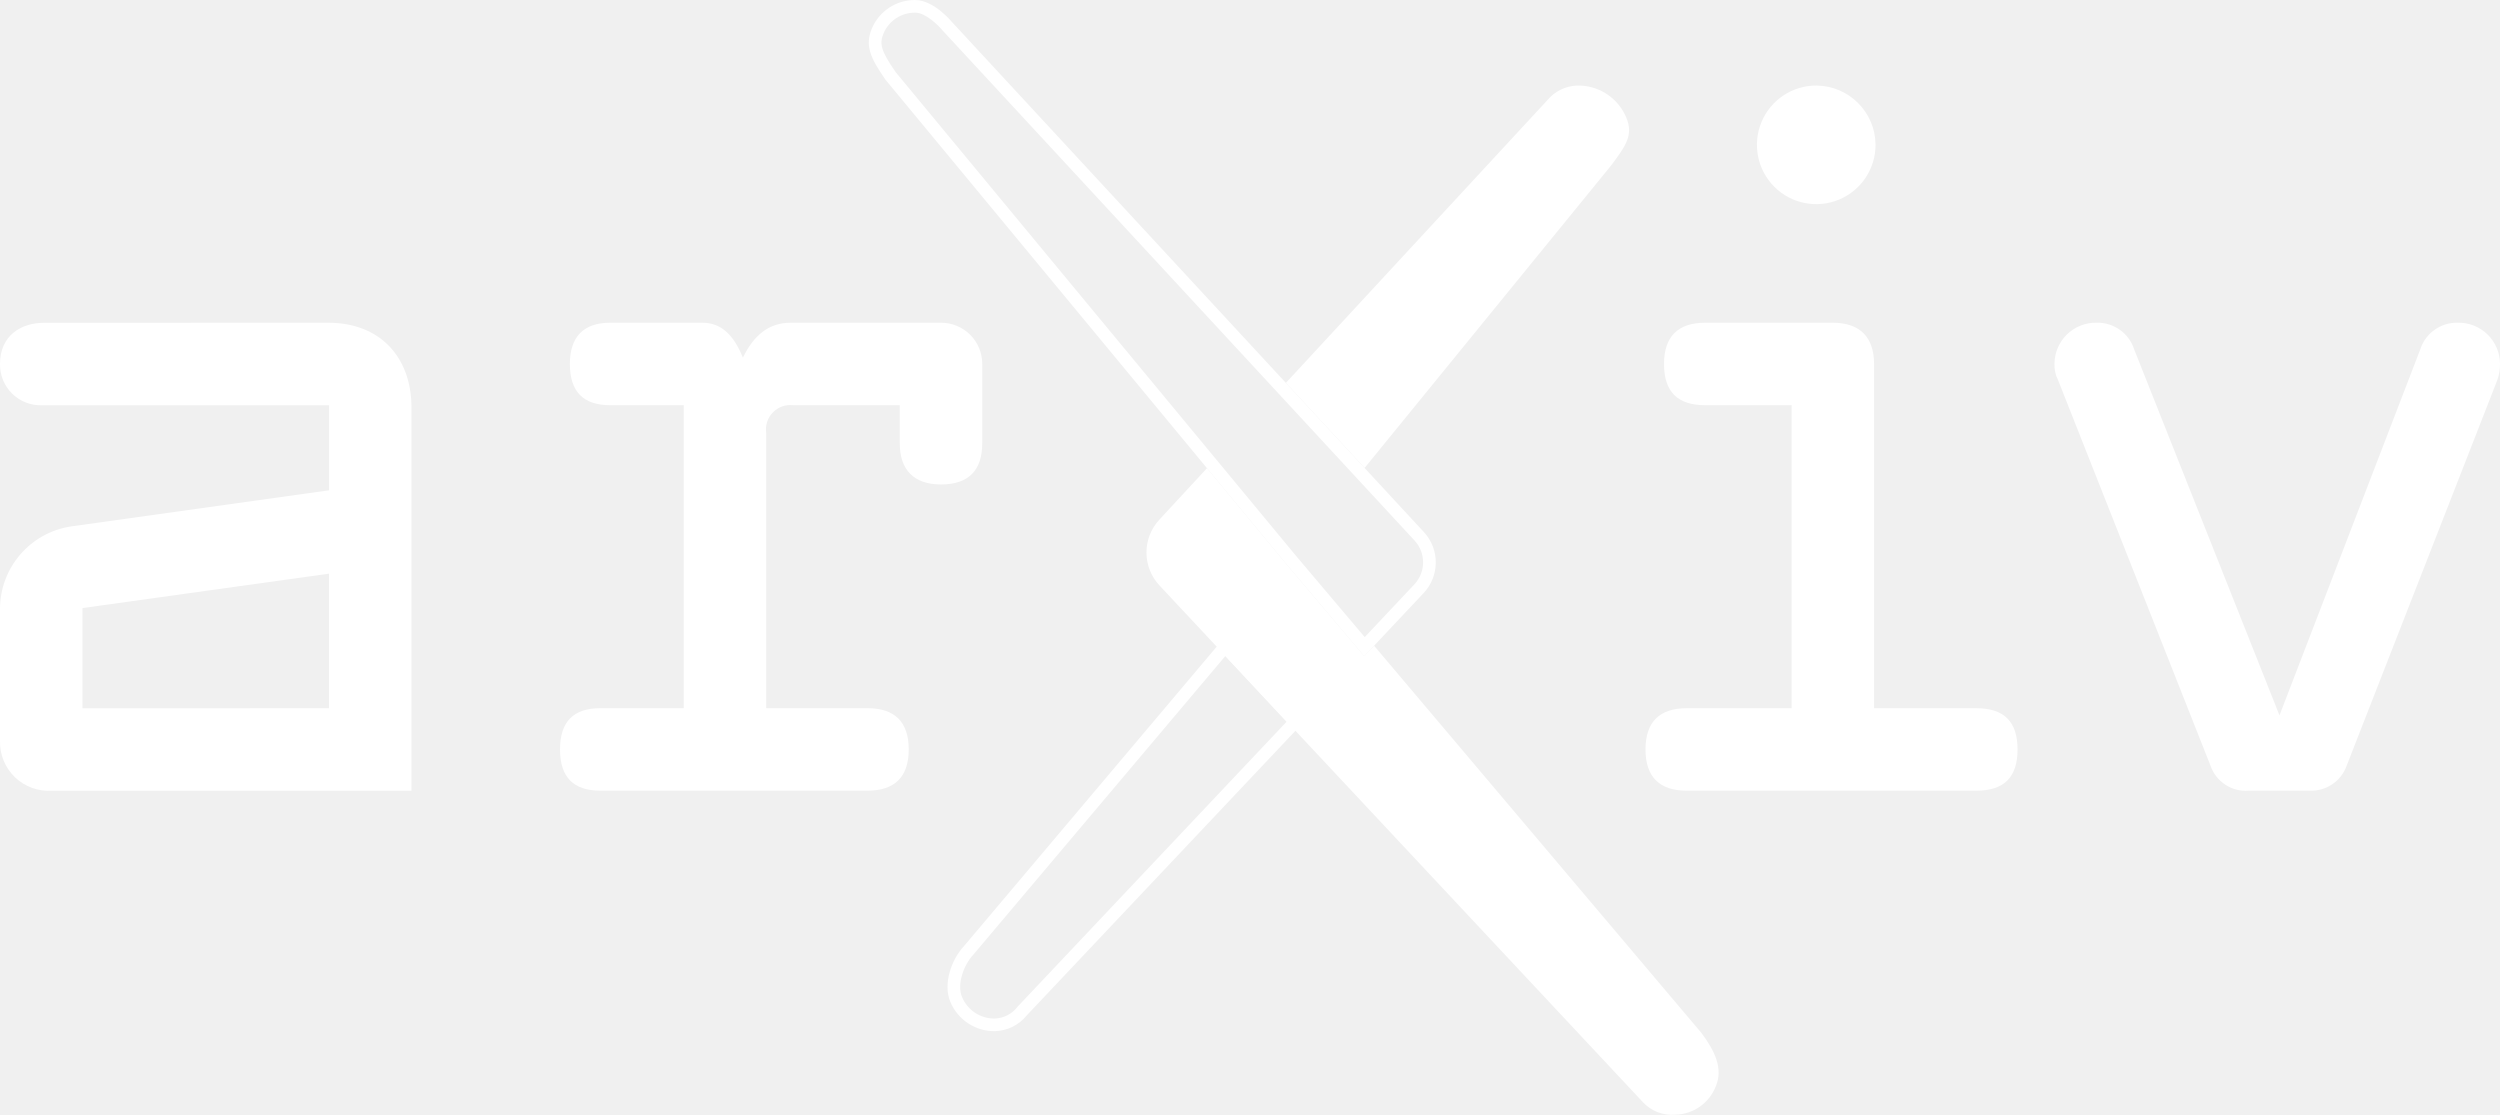
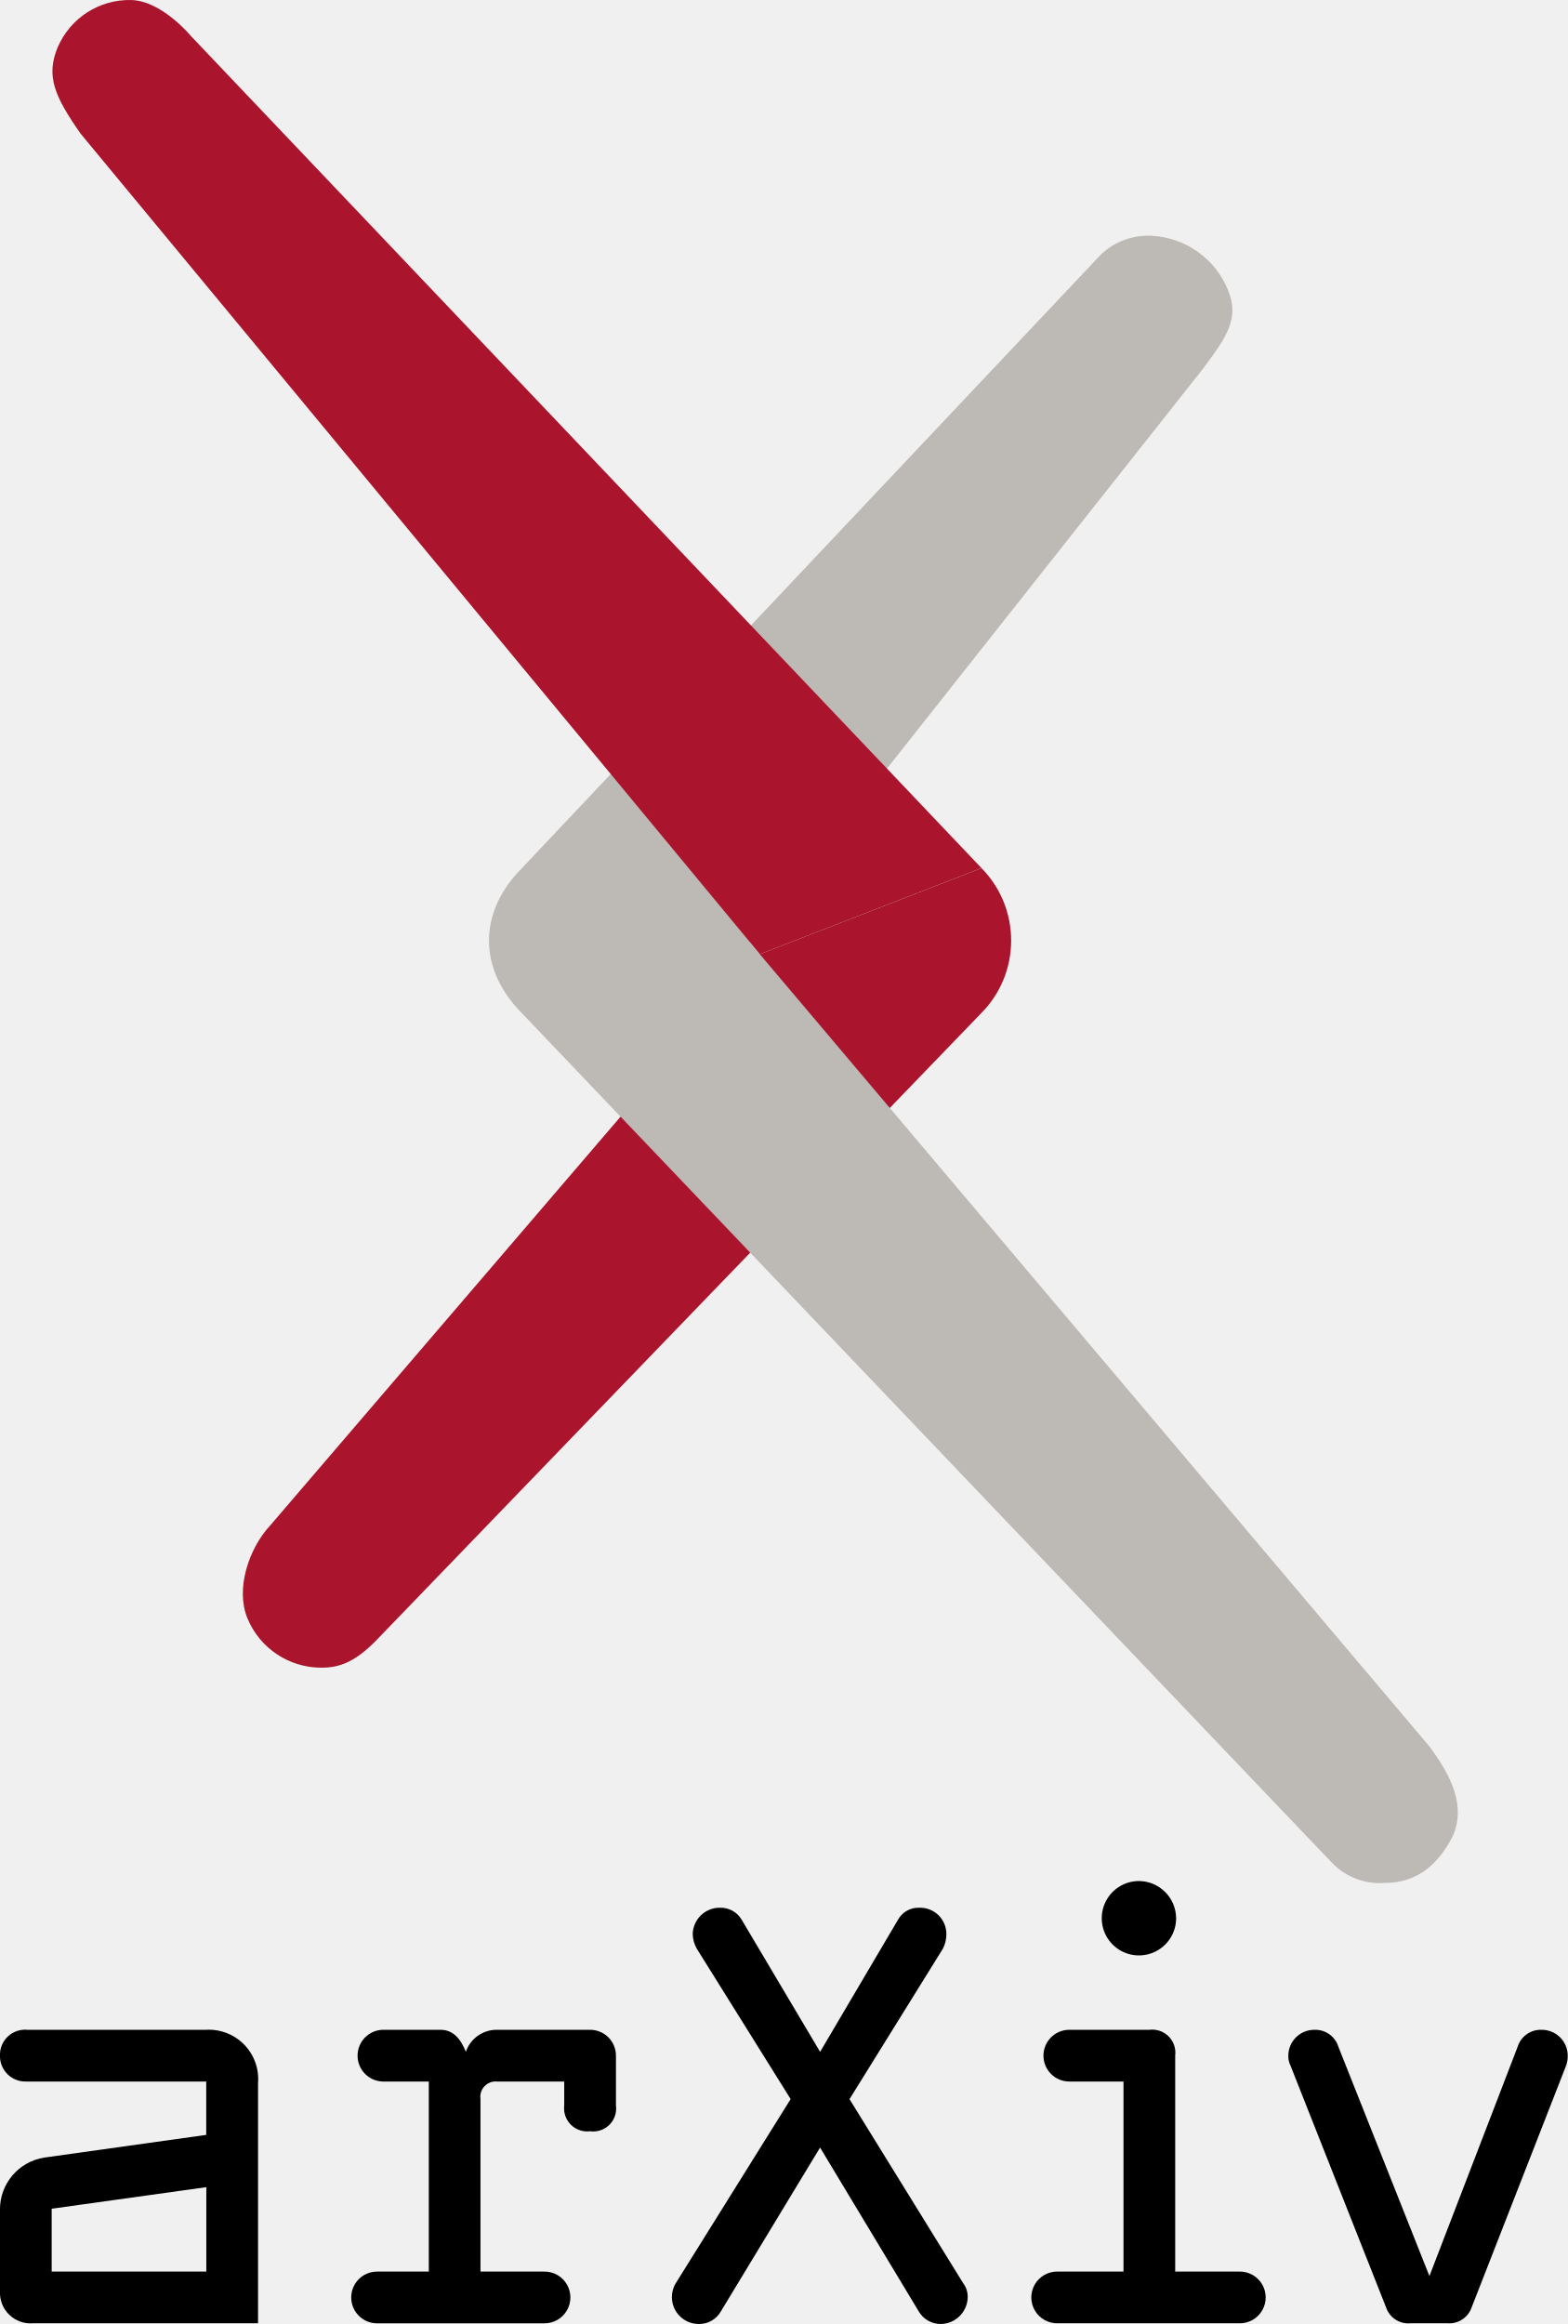
- <svg xmlns="http://www.w3.org/2000/svg" id="primary_logo_-_single_color_-_white" data-name="primary logo - single color - white" viewBox="0 0 246.978 110.119">
-   <path d="M492.976,269.5l24.36-29.89c1.492-1.989,2.2-3.03,1.492-4.723a5.142,5.142,0,0,0-4.481-3.161h0a4.024,4.024,0,0,0-3.008,1.108L485.2,261.094Z" transform="translate(-358.165 -223.27)" fill="#fff" />
-   <path d="M526.273,325.341,493.91,287.058l-.972,1.033-7.789-9.214-7.743-9.357-4.695,5.076a4.769,4.769,0,0,0,.015,6.53L520.512,332.2a3.913,3.913,0,0,0,3.137,1.192,4.394,4.394,0,0,0,4.027-2.818C528.4,328.844,527.6,327.133,526.273,325.341Z" transform="translate(-358.165 -223.27)" fill="#fff" />
-   <path d="M479.215,288.087l6.052,6.485L458.714,322.7a2.98,2.98,0,0,1-2.275,1.194,3.449,3.449,0,0,1-3.241-2.144c-.513-1.231.166-3.15,1.122-4.168l.023-.024.021-.026,24.851-29.448m-.047-1.882-25.76,30.524c-1.286,1.372-2.084,3.777-1.365,5.5a4.705,4.705,0,0,0,4.4,2.914,4.191,4.191,0,0,0,3.161-1.563l27.382-29.007-7.814-8.372Z" transform="translate(-358.165 -223.27)" fill="#fff" />
-   <path d="M427.571,255.154c1.859,0,3.1,1.24,3.985,3.453,1.062-2.213,2.568-3.453,4.694-3.453h14.878a4.062,4.062,0,0,1,4.074,4.074v7.828c0,2.656-1.327,4.074-4.074,4.074-2.656,0-4.074-1.418-4.074-4.074V263.3H436.515a2.411,2.411,0,0,0-2.656,2.745v27.188h10.007c2.658,0,4.074,1.329,4.074,4.074s-1.416,4.074-4.074,4.074h-26.39c-2.659,0-3.986-1.328-3.986-4.074s1.327-4.074,3.986-4.074h8.236V263.3h-7.263c-2.656,0-3.985-1.329-3.985-4.074,0-2.658,1.329-4.074,3.985-4.074Z" transform="translate(-358.165 -223.27)" fill="#fff" />
-   <path d="M539.233,255.154c2.656,0,4.074,1.416,4.074,4.074v34.007h10.1c2.746,0,4.074,1.329,4.074,4.074s-1.328,4.074-4.074,4.074H524.8c-2.656,0-4.074-1.328-4.074-4.074s1.418-4.074,4.074-4.074h10.362V263.3h-8.533c-2.744,0-4.073-1.329-4.073-4.074,0-2.658,1.329-4.074,4.073-4.074Zm4.22-17.615a5.859,5.859,0,1,1-5.819-5.819A5.9,5.9,0,0,1,543.453,237.539Z" transform="translate(-358.165 -223.27)" fill="#fff" />
-   <path d="M605.143,259.228a4.589,4.589,0,0,1-.267,1.594L590,298.9a3.722,3.722,0,0,1-3.721,2.48h-5.933a3.689,3.689,0,0,1-3.808-2.48l-15.055-38.081a3.23,3.23,0,0,1-.355-1.594,4.084,4.084,0,0,1,4.164-4.074,3.8,3.8,0,0,1,3.718,2.656l14.348,36.134,13.9-36.134a3.8,3.8,0,0,1,3.72-2.656A4.084,4.084,0,0,1,605.143,259.228Z" transform="translate(-358.165 -223.27)" fill="#fff" />
-   <path d="M390.61,255.154c5.018,0,8.206,3.312,8.206,8.4v37.831H363.308a4.813,4.813,0,0,1-5.143-4.929V283.427a8.256,8.256,0,0,1,7-8.148l25.507-3.572v-8.4H362.306a4.014,4.014,0,0,1-4.141-4.074c0-2.87,2.143-4.074,4.355-4.074Zm.059,38.081V279.942l-24.354,3.4v9.9Z" transform="translate(-358.165 -223.27)" fill="#fff" />
-   <path d="M448.538,224.52h.077c1,.024,2.236,1.245,2.589,1.669l.023.028.024.026,46.664,50.433a3.173,3.173,0,0,1-.034,4.336l-4.893,5.2-6.876-8.134L446.652,230.4c-1.508-2.166-1.617-2.836-1.191-3.858a3.353,3.353,0,0,1,3.077-2.02m0-1.25a4.606,4.606,0,0,0-4.231,2.789c-.705,1.692-.2,2.88,1.349,5.1l39.493,47.722,7.789,9.214,5.853-6.221a4.417,4.417,0,0,0,.042-6.042L452.169,225.4s-1.713-2.08-3.524-2.124Z" transform="translate(-358.165 -223.27)" fill="#fff" />
+ <svg xmlns="http://www.w3.org/2000/svg" id="logomark" viewBox="0 0 135.611 201">
+   <g id="medium">
+     <path d="M456.756,249.1l-42.324,49.375c-1.885,2.01-3.054,5.535-2,8.066a6.9,6.9,0,0,0,6.443,4.27c1.6,0,2.911-.56,4.631-2.289l52.364-54.278a8.927,8.927,0,0,0,.061-12.584Z" transform="translate(-391.029 -166.577)" fill="#aa142d" />
+     <path d="M455.876,248.071l39.168-49.545c2.186-2.914,3.219-4.44,2.186-6.921a7.536,7.536,0,0,0-6.566-4.633h0a5.9,5.9,0,0,0-4.408,1.624l-50.072,53.061c-3.816,3.816-3.808,8.753.023,12.584l70.031,73.438a5.738,5.738,0,0,0,4.6,1.748c2.833,0,4.67-1.667,5.9-4.131,1.054-2.531-.112-5.038-2.056-7.664l-58.8-69.561" transform="translate(-391.029 -166.577)" fill="#bdb9b4" />
+     <path d="M475.931,241.657l-68.388-71.966s-2.511-3.048-5.165-3.112a6.75,6.75,0,0,0-6.357,4.084c-1.033,2.481-.291,4.223,1.977,7.47L456.756,249.1Z" transform="translate(-391.029 -166.577)" fill="#aa142d" />
+     <path d="M472.39,367.577a2.2,2.2,0,0,1-1.895-1.1l-8.528-14.161-8.576,14.161a2.152,2.152,0,0,1-1.9,1.1,2.33,2.33,0,0,1-2.343-2.3,2.269,2.269,0,0,1,.348-1.246l9.925-15.907L451.3,335.114a2.722,2.722,0,0,1-.351-1.247,2.331,2.331,0,0,1,2.347-2.292,2.093,2.093,0,0,1,1.894,1.046l6.779,11.42,6.734-11.42a2.011,2.011,0,0,1,1.843-1.046,2.268,2.268,0,0,1,2.346,2.292,2.7,2.7,0,0,1-.3,1.247l-8.079,13.015,9.825,15.907a1.956,1.956,0,0,1,.4,1.246A2.363,2.363,0,0,1,472.39,367.577Z" transform="translate(-391.029 -166.577)" />
+     <path d="M429.138,342.132c1.021,0,1.7.681,2.188,1.9a2.817,2.817,0,0,1,2.578-1.9h8.169a2.231,2.231,0,0,1,2.237,2.237v4.3a1.983,1.983,0,0,1-2.237,2.237,2,2,0,0,1-2.237-2.237v-2.061h-5.787a1.324,1.324,0,0,0-1.458,1.507v14.929h5.494a2.237,2.237,0,1,1,0,4.473H423.6a2.237,2.237,0,0,1,0-4.473h4.522V346.606H424.13a2.238,2.238,0,0,1,0-4.474Z" transform="translate(-391.029 -166.577)" />
+     <path d="M490.449,342.132a2,2,0,0,1,2.237,2.237v18.673h5.543a2.237,2.237,0,1,1,0,4.473H482.523a2.237,2.237,0,1,1,0-4.473h5.69V346.606h-4.686a2.237,2.237,0,0,1,0-4.474Zm2.317-9.672a3.217,3.217,0,1,1-3.194-3.195A3.241,3.241,0,0,1,492.766,332.46Z" transform="translate(-391.029 -166.577)" />
+     <path d="M526.64,344.369a2.527,2.527,0,0,1-.147.875l-8.169,20.91a2.042,2.042,0,0,1-2.043,1.361h-3.258a2.027,2.027,0,0,1-2.091-1.361l-8.266-20.91a1.78,1.78,0,0,1-.195-.875,2.242,2.242,0,0,1,2.286-2.237,2.086,2.086,0,0,1,2.042,1.459l7.878,19.84,7.634-19.84a2.087,2.087,0,0,1,2.043-1.459A2.242,2.242,0,0,1,526.64,344.369Z" transform="translate(-391.029 -166.577)" />
+     <path d="M408.844,342.132a4.268,4.268,0,0,1,4.506,4.611v20.772h-19.5a2.643,2.643,0,0,1-2.824-2.706v-7.153a4.533,4.533,0,0,1,3.842-4.474l14-1.961v-4.615H393.3a2.2,2.2,0,0,1-2.274-2.237,2.173,2.173,0,0,1,2.391-2.237Zm.032,20.91v-7.3L395.5,357.607v5.435Z" transform="translate(-391.029 -166.577)" />
+   </g>
</svg>
